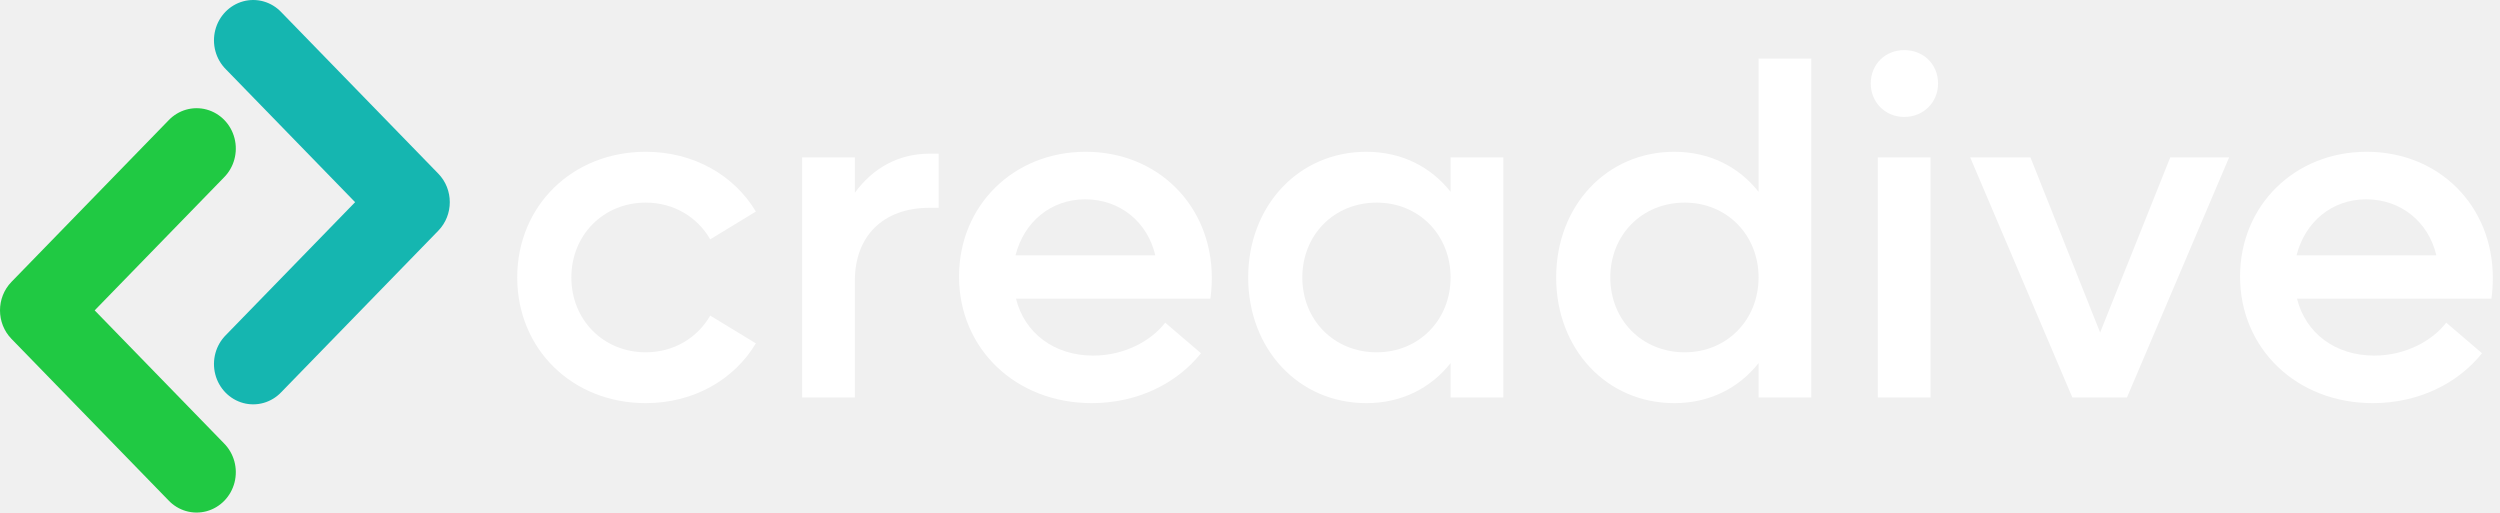
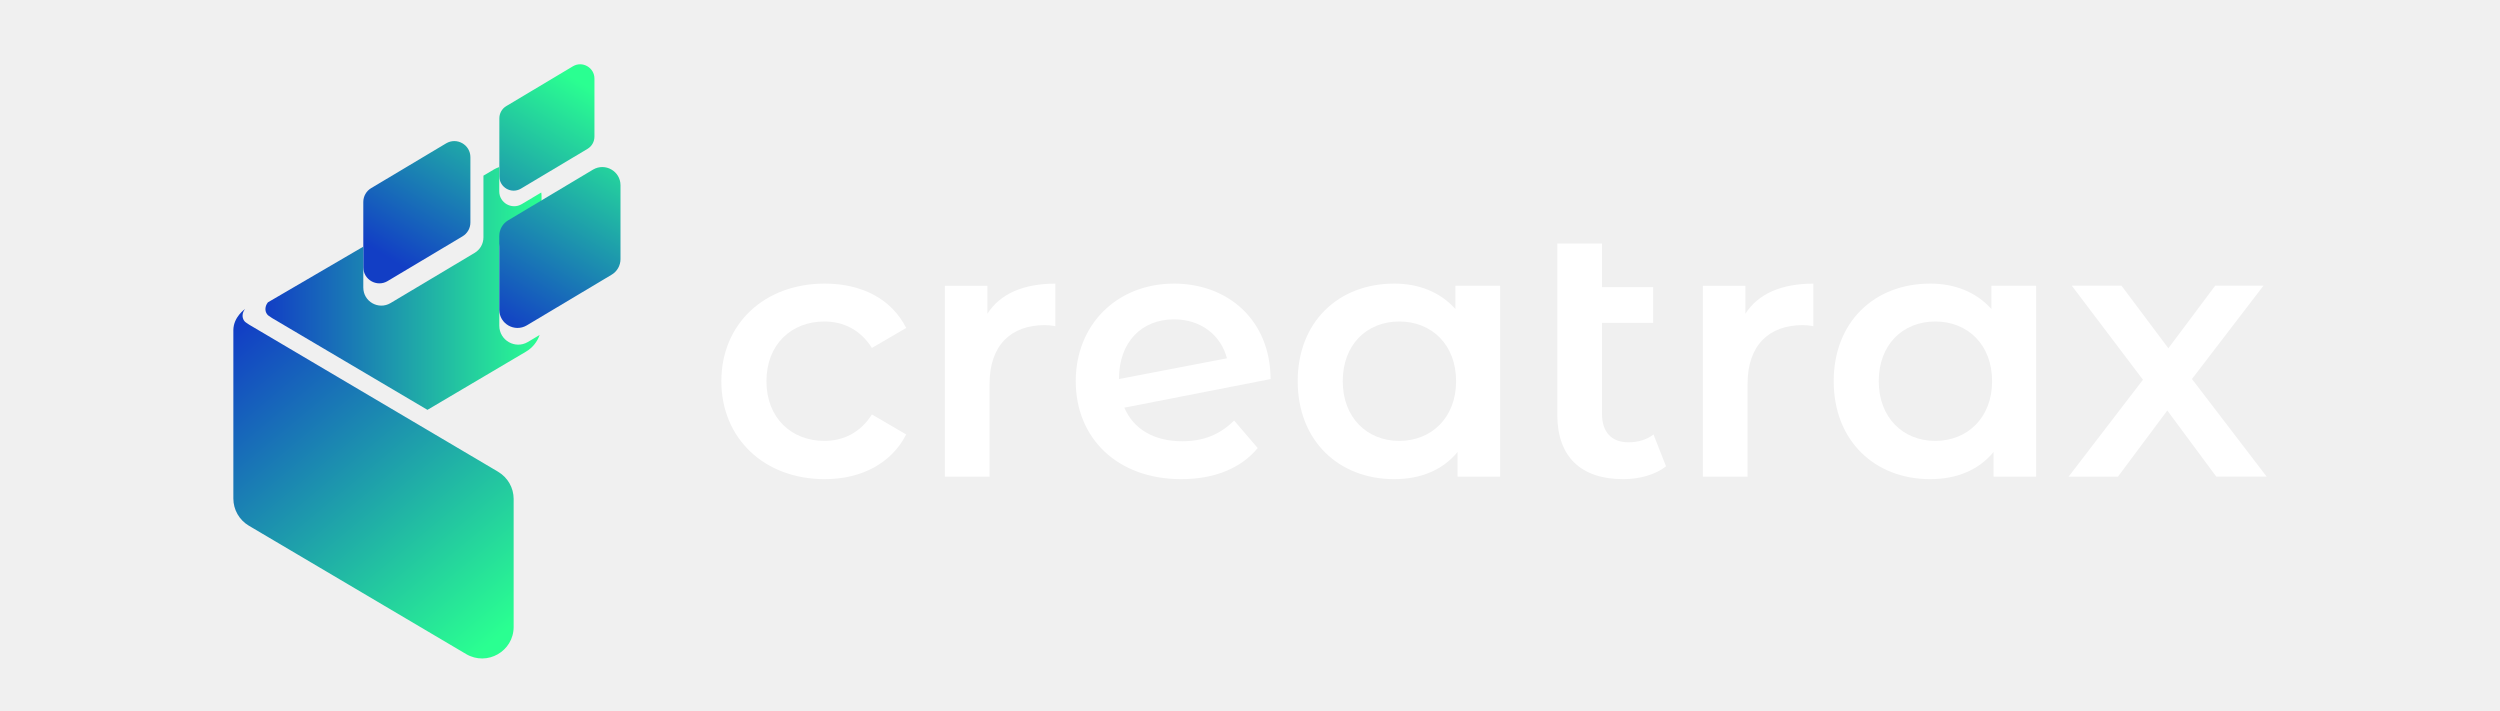
- <svg xmlns="http://www.w3.org/2000/svg" width="239px" height="49px" viewBox="0 0 239 49" version="1.1">
-   <g id="Page-1" stroke="none" stroke-width="1" fill="none" fill-rule="evenodd">
-     <g id="Group-26" fill-rule="nonzero">
-       <g id="creadive-copy-4" transform="translate(49.44672, 4.79)" fill="#FFFFFF">
-         <path d="M12.285,33.75 C16.875,33.75 20.745,31.5 22.815,28.035 L18.45,25.38 C17.235,27.495 14.985,28.89 12.285,28.89 C8.235,28.89 5.175,25.785 5.175,21.735 C5.175,17.685 8.235,14.58 12.285,14.58 C14.985,14.58 17.235,15.975 18.45,18.09 L22.815,15.435 C20.745,11.97 16.875,9.72 12.285,9.72 C5.265,9.72 0,14.895 0,21.735 C0,28.575 5.265,33.75 12.285,33.75 Z" id="Path" />
-         <path d="M39.433,9.9 C36.418,9.9 33.988,11.295 32.278,13.635 L32.278,10.26 L27.238,10.26 L27.238,33.21 L32.278,33.21 L32.278,22.05 C32.278,17.82 34.933,15.075 39.433,15.075 L40.288,15.075 L40.288,9.9 L39.433,9.9 Z" id="Path" />
-         <path d="M66.402,21.78 C66.402,14.85 61.227,9.72 54.342,9.72 C47.457,9.72 42.237,14.85 42.237,21.645 C42.237,28.53 47.637,33.75 54.927,33.75 C59.247,33.75 63.027,31.905 65.367,28.98 L61.947,26.055 C60.642,27.765 58.077,29.205 55.062,29.205 C51.327,29.205 48.492,27.045 47.682,23.76 L66.267,23.76 C66.357,23.13 66.402,22.41 66.402,21.78 Z M54.297,14.265 C57.582,14.265 60.237,16.38 61.002,19.62 L47.637,19.62 C48.447,16.425 51.012,14.265 54.297,14.265 Z" id="Shape" />
-         <path d="M89.23,10.26 L89.23,13.545 C87.34,11.16 84.55,9.72 81.175,9.72 C74.695,9.72 69.88,14.895 69.88,21.735 C69.88,28.575 74.695,33.75 81.175,33.75 C84.55,33.75 87.34,32.31 89.23,29.925 L89.23,33.21 L94.27,33.21 L94.27,10.26 L89.23,10.26 Z M82.165,28.89 C78.07,28.89 75.055,25.785 75.055,21.735 C75.055,17.685 78.07,14.58 82.165,14.58 C86.215,14.58 89.23,17.685 89.23,21.735 C89.23,25.785 86.215,28.89 82.165,28.89 Z" id="Shape" />
-         <path d="M118.673,0.81 L118.673,13.545 C116.783,11.16 113.993,9.72 110.618,9.72 C104.138,9.72 99.323,14.895 99.323,21.735 C99.323,28.575 104.138,33.75 110.618,33.75 C113.993,33.75 116.783,32.31 118.673,29.925 L118.673,33.21 L123.713,33.21 L123.713,0.81 L118.673,0.81 Z M111.608,28.89 C107.513,28.89 104.498,25.785 104.498,21.735 C104.498,17.685 107.513,14.58 111.608,14.58 C115.658,14.58 118.673,17.685 118.673,21.735 C118.673,25.785 115.658,28.89 111.608,28.89 Z" id="Shape" />
-         <path d="M132.592,6.39 C134.437,6.39 135.832,4.995 135.832,3.195 C135.832,1.35 134.437,0 132.592,0 C130.792,0 129.397,1.35 129.397,3.195 C129.397,4.995 130.792,6.39 132.592,6.39 Z M130.072,33.21 L135.112,33.21 L135.112,10.26 L130.072,10.26 L130.072,33.21 Z" id="Shape" />
-         <polygon id="Path" points="158.03 10.26 151.325 27 144.665 10.26 138.905 10.26 148.67 33.21 153.89 33.21 163.655 10.26" />
-         <path d="M188.868,21.78 C188.868,14.85 183.693,9.72 176.808,9.72 C169.923,9.72 164.703,14.85 164.703,21.645 C164.703,28.53 170.103,33.75 177.393,33.75 C181.713,33.75 185.493,31.905 187.833,28.98 L184.413,26.055 C183.108,27.765 180.543,29.205 177.528,29.205 C173.793,29.205 170.958,27.045 170.148,23.76 L188.733,23.76 C188.823,23.13 188.868,22.41 188.868,21.78 Z M176.763,14.265 C180.048,14.265 182.703,16.38 183.468,19.62 L170.103,19.62 C170.913,16.425 173.478,14.265 176.763,14.265 Z" id="Shape" />
-       </g>
-       <g id="Group-Copy" transform="translate(21.5, 24.5) scale(-1, 1) translate(-21.5, -24.5) ">
-         <path d="M1.098,22.054 L16.097,37.478 C17.039,38.481 18.433,38.883 19.744,38.53 C21.055,38.177 22.079,37.124 22.422,35.776 C22.765,34.428 22.374,32.994 21.4,32.026 L9.051,19.328 L21.4,6.63 C22.374,5.662 22.765,4.228 22.422,2.88 C22.079,1.532 21.055,0.479 19.744,0.126 C18.433,-0.227 17.039,0.175 16.097,1.177 L1.098,16.602 C-0.366,18.107 -0.366,20.548 1.098,22.054 Z" id="Path-Copy" fill="#15B6B0" />
-         <path d="M26.903,11.522 C25.961,10.519 24.567,10.117 23.256,10.47 C21.945,10.823 20.921,11.876 20.578,13.224 C20.235,14.572 20.626,16.006 21.6,16.974 L33.949,29.672 L21.6,42.37 C20.626,43.338 20.235,44.772 20.578,46.12 C20.921,47.468 21.945,48.521 23.256,48.874 C24.567,49.227 25.961,48.825 26.903,47.823 L41.902,32.398 C43.366,30.893 43.366,28.452 41.902,26.946 L26.903,11.522 Z" id="Path-Copy-2" fill="#20C943" />
-       </g>
-     </g>
+ <svg xmlns="http://www.w3.org/2000/svg" xmlns:xlink="http://www.w3.org/1999/xlink" id="BACKGROUND" version="1.1" viewBox="0 0 500 142.07">
+   <defs>
+     <style>
+       .st0 {
+         fill: url(#linear-gradient2);
+       }
+ 
+       .st1 {
+         fill: #fff;
+       }
+ 
+       .st2 {
+         fill: url(#linear-gradient1);
+       }
+ 
+       .st3 {
+         fill: url(#linear-gradient4);
+       }
+ 
+       .st4 {
+         fill: url(#linear-gradient3);
+       }
+ 
+       .st5 {
+         fill: url(#linear-gradient);
+       }
+     </style>
+     <linearGradient id="linear-gradient" x1="77.76" y1="51.64" x2="103.81" y2="8.95" gradientUnits="userSpaceOnUse">
+       <stop offset="0" stop-color="#123ec5" />
+       <stop offset="1" stop-color="#2aff91" />
+     </linearGradient>
+     <linearGradient id="linear-gradient1" x1="89.18" y1="58.61" x2="115.23" y2="15.92" xlink:href="#linear-gradient" />
+     <linearGradient id="linear-gradient2" x1="46.67" y1="66.02" x2="98.41" y2="128.29" xlink:href="#linear-gradient" />
+     <linearGradient id="linear-gradient3" x1="53.08" y1="57.69" x2="108.31" y2="57.69" xlink:href="#linear-gradient" />
+     <linearGradient id="linear-gradient4" x1="101.74" y1="66.28" x2="127.79" y2="23.59" xlink:href="#linear-gradient" />
+   </defs>
+   <g>
+     <path class="st1" d="M144.27,76.24c0-11.44,8.58-19.52,20.67-19.52,7.44,0,13.37,3.08,16.3,8.87l-6.86,4c-2.29-3.65-5.72-5.29-9.51-5.29-6.58,0-11.58,4.58-11.58,11.94s5.01,11.94,11.58,11.94c3.79,0,7.22-1.65,9.51-5.29l6.86,4c-2.93,5.72-8.87,8.94-16.3,8.94-12.08,0-20.67-8.15-20.67-19.59Z" />
+     <path class="st1" d="M211.06,56.72v8.51c-.79-.14-1.43-.21-2.07-.21-6.79,0-11.08,4-11.08,11.8v18.52h-8.94v-38.18h8.51v5.58c2.57-4,7.22-6.01,13.59-6.01Z" />
+     <path class="st1" d="M246.82,84.1l4.72,5.51c-3.36,4.08-8.72,6.22-15.3,6.22-12.8,0-21.09-8.22-21.09-19.59s8.29-19.52,19.66-19.52c10.65,0,19.24,7.15,19.31,19.09l-29.25,5.72c1.86,4.36,6.01,6.72,11.58,6.72,4.29,0,7.58-1.36,10.37-4.15ZM223.79,75.74v.07l21.6-4.15c-1.22-4.65-5.22-7.79-10.58-7.79-6.51,0-11.01,4.58-11.01,11.87Z" />
+     <path class="st1" d="M300.02,57.15v38.18h-8.51v-4.93c-3,3.65-7.44,5.43-12.66,5.43-11.15,0-19.31-7.72-19.31-19.59s8.15-19.52,19.31-19.52c4.86,0,9.15,1.65,12.23,5.08v-4.65h8.94ZM291.22,76.24c0-7.29-4.86-11.94-11.37-11.94s-11.3,4.65-11.3,11.94,4.86,11.94,11.3,11.94,11.37-4.65,11.37-11.94Z" />
+     <path class="st1" d="M333.2,93.26c-2.15,1.72-5.36,2.57-8.58,2.57-8.37,0-13.16-4.43-13.16-12.87v-34.25h8.94v8.72h10.23v7.15h-10.23v18.16c0,3.72,1.93,5.72,5.29,5.72,1.86,0,3.65-.5,5.01-1.57l2.5,6.36Z" />
+     <path class="st1" d="M362.66,56.72v8.51c-.79-.14-1.43-.21-2.07-.21-6.79,0-11.08,4-11.08,11.8v18.52h-8.94v-38.18h8.51v5.58c2.57-4,7.22-6.01,13.59-6.01Z" />
+     <path class="st1" d="M407.22,57.15v38.18h-8.51v-4.93c-3,3.65-7.44,5.43-12.66,5.43-11.15,0-19.31-7.72-19.31-19.59s8.15-19.52,19.31-19.52c4.86,0,9.15,1.65,12.23,5.08v-4.65h8.94ZM398.42,76.24c0-7.29-4.86-11.94-11.37-11.94s-11.3,4.65-11.3,11.94,4.86,11.94,11.3,11.94,11.37-4.65,11.37-11.94Z" />
+     <path class="st1" d="M443.26,95.33l-9.8-13.23-9.87,13.23h-9.87l14.87-19.38-14.23-18.81h9.94l9.37,12.51,9.37-12.51h9.65l-14.3,18.66,14.94,19.52h-10.08Z" />
+   </g>
+   <g>
+     <path class="st5" d="M92.5,47.27l-14.99,8.95c-2.14,1.27-4.85-.28-4.85-2.77v-13.06c0-1.14.6-2.19,1.58-2.77l14.99-8.95c2.14-1.27,4.85.28,4.85,2.77v13.06c0,1.14-.6,2.19-1.58,2.77Z" />
+     <path class="st2" d="M117.49,29.78l-13.31,7.95c-1.9,1.13-4.31-.25-4.31-2.46v-11.6c0-1.01.53-1.95,1.4-2.46l13.31-7.95c1.9-1.13,4.31.25,4.31,2.46v11.6c0,1.01-.53,1.95-1.4,2.46Z" />
+     <path class="st0" d="M99.62,94.35l-49.78-29.41h0l-.68-.46c-.14-.1-.27-.23-.37-.39-.43-.66-.33-1.53.13-2.16l.09-.13s-2.32,1.58-2.34,4.22v33.69c0,2.23,1.18,4.29,3.1,5.43l43.45,25.67c4.2,2.48,9.51-.55,9.51-5.43v-25.59c0-2.23-1.18-4.29-3.1-5.43Z" />
+     <path class="st4" d="M101.72,46.52l6.59-3.93v-3.27c0-.28-.02-.55-.06-.82l-3.91,2.33c-1.98,1.17-4.49-.26-4.49-2.56v-4.87c-.36.13-.71.29-1.06.49l-2.1,1.24v12.34c0,1.28-.67,2.46-1.77,3.11l-16.82,10.04c-2.41,1.42-5.44-.31-5.44-3.11v-8.18l-19.08,11.14-.09.13c-.46.64-.56,1.51-.13,2.16.1.16.23.3.37.39l.68.46,31.08,18.36,19.72-11.65c1.29-.76,2.24-1.95,2.72-3.33l-2.36,1.41c-2.52,1.49-5.71-.33-5.71-3.26v-15.38c0-1.34.71-2.58,1.86-3.26Z" />
+     <path class="st3" d="M122.31,54.95l-16.96,10.13c-2.43,1.43-5.49-.32-5.49-3.13v-14.77c0-1.29.68-2.48,1.79-3.13l16.96-10.13c2.43-1.43,5.49.32,5.49,3.13v14.77c0,1.29-.68,2.48-1.79,3.13Z" />
  </g>
</svg>
